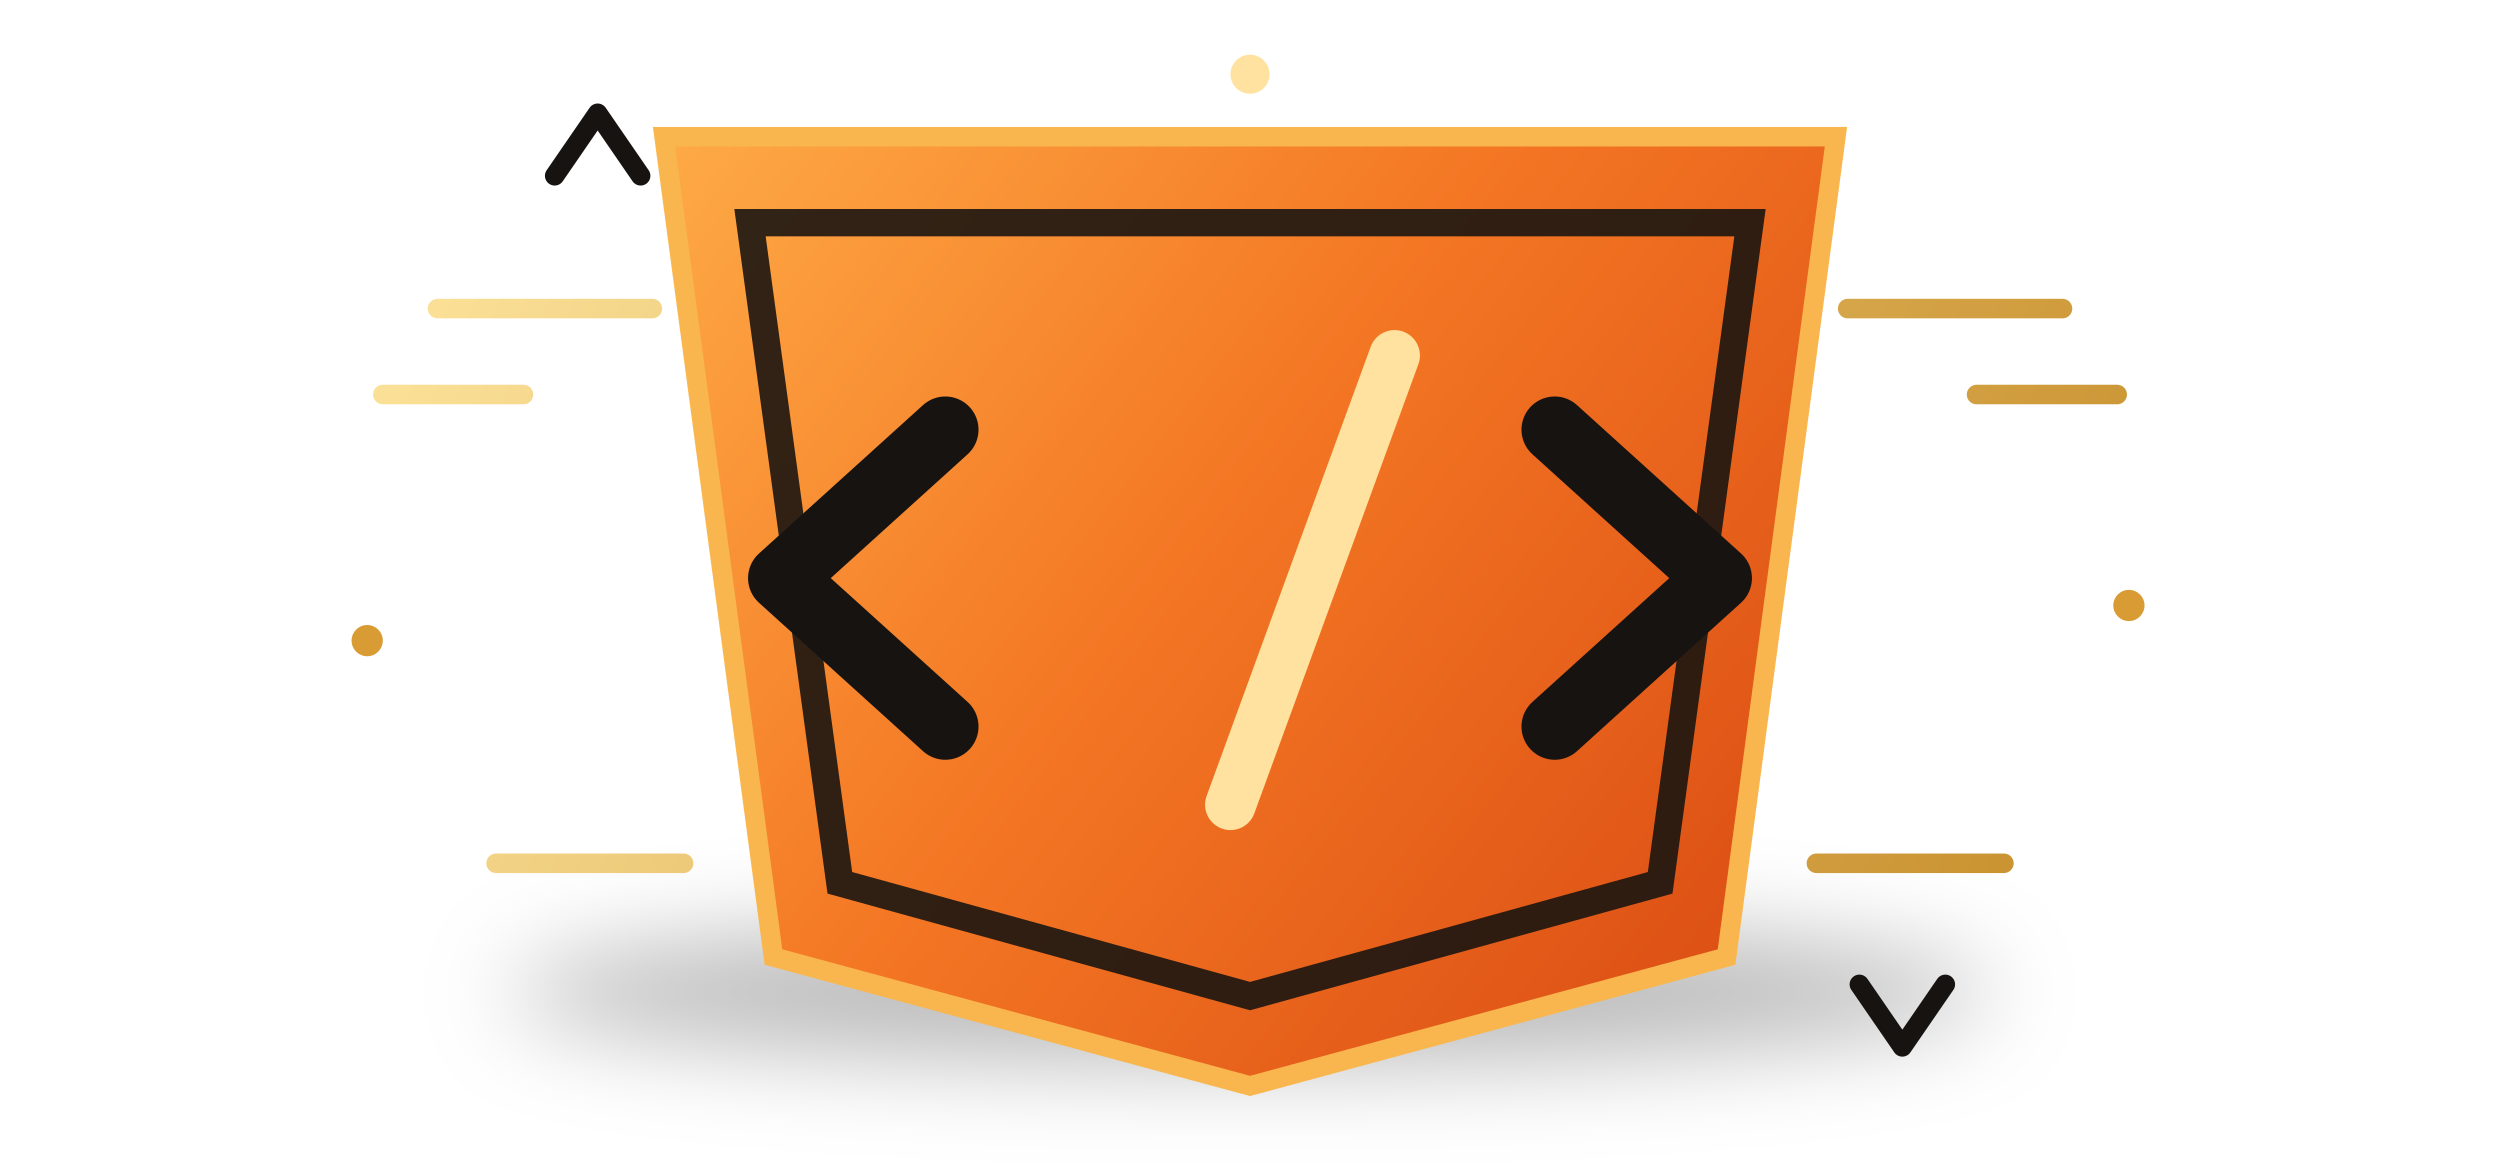
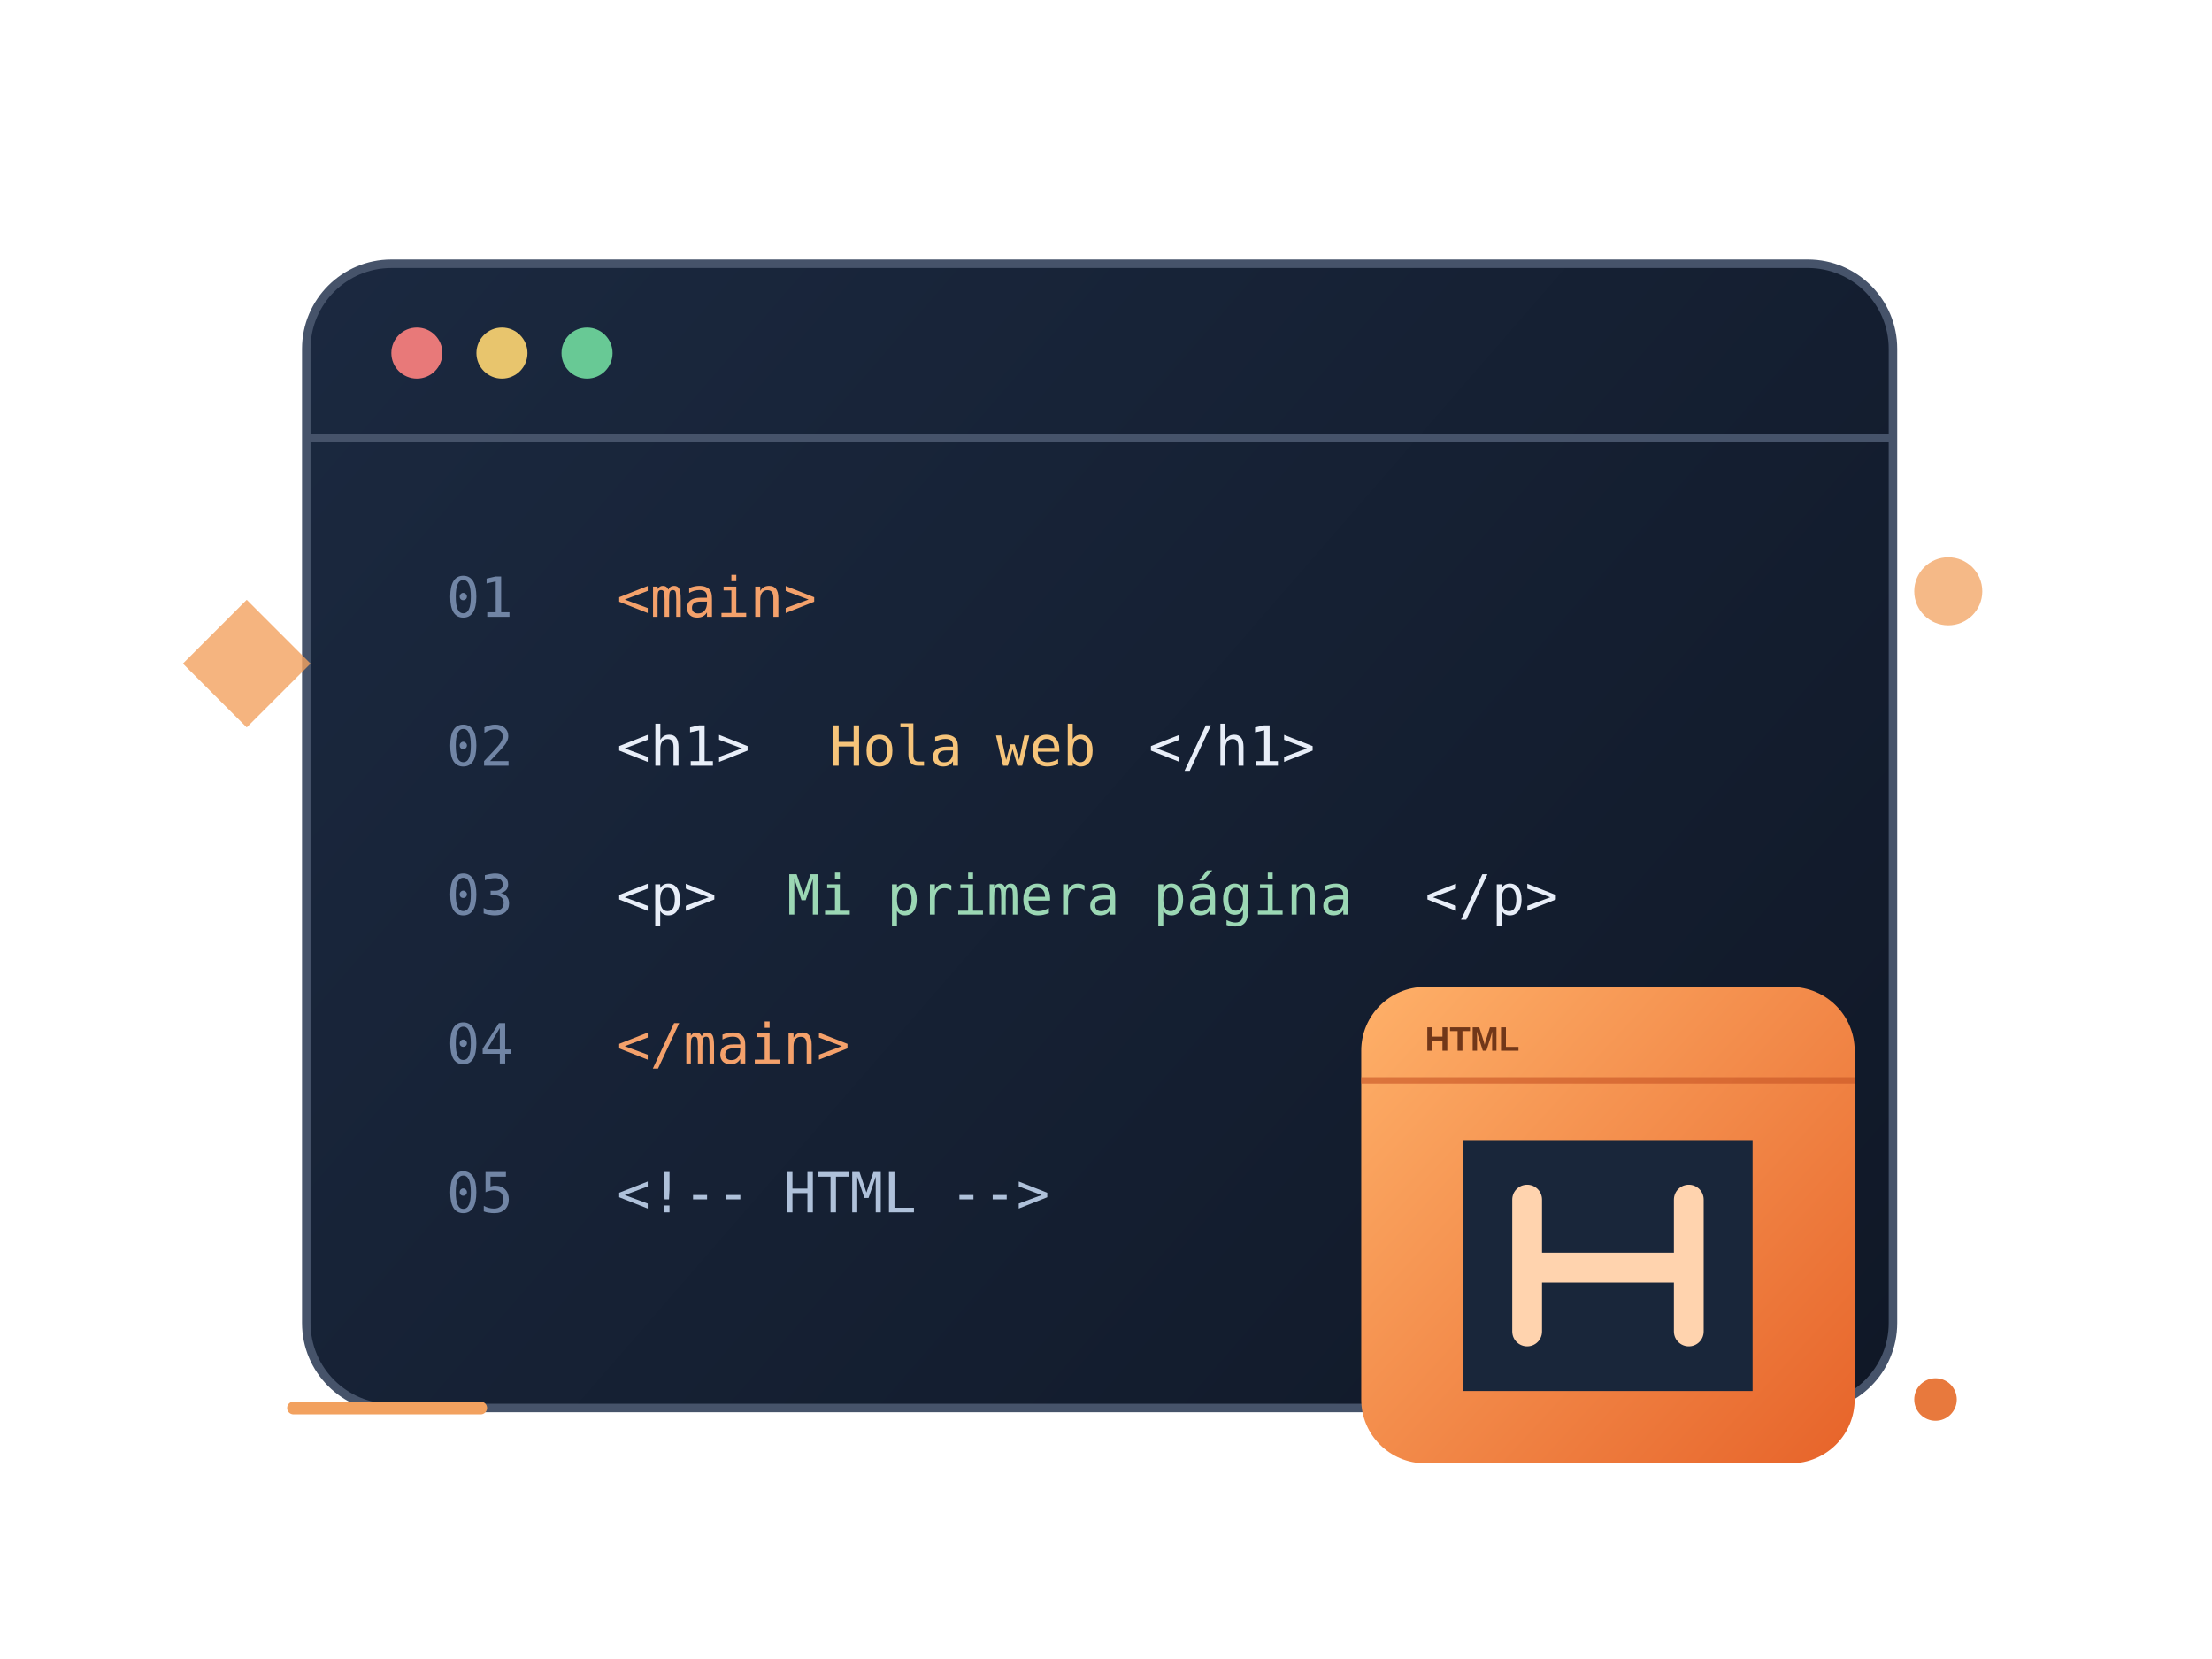
- <svg xmlns="http://www.w3.org/2000/svg" viewBox="0 0 640 300" fill="none">
+ <svg xmlns="http://www.w3.org/2000/svg" viewBox="0 0 520 390" fill="none" role="img" aria-labelledby="title desc">
  <defs>
-     <linearGradient id="orange" x1="150" y1="30" x2="460" y2="270" gradientUnits="userSpaceOnUse">
-       <stop stop-color="#FFB04A" />
-       <stop offset=".48" stop-color="#F47724" />
-       <stop offset="1" stop-color="#D94A12" />
+     <linearGradient id="orange" x1="310" y1="235" x2="430" y2="345" gradientUnits="userSpaceOnUse">
+       <stop stop-color="#FFB36B" />
+       <stop offset="1" stop-color="#E7652B" />
    </linearGradient>
-     <linearGradient id="gold" x1="80" y1="40" x2="550" y2="260" gradientUnits="userSpaceOnUse">
-       <stop stop-color="#FFE7A0" />
-       <stop offset="1" stop-color="#C58B27" />
+     <linearGradient id="panel" x1="85" y1="40" x2="430" y2="340" gradientUnits="userSpaceOnUse">
+       <stop stop-color="#1B2940" />
+       <stop offset="1" stop-color="#101827" />
    </linearGradient>
-     <filter id="shadow" x="90" y="8" width="460" height="290" color-interpolation-filters="sRGB" filterUnits="userSpaceOnUse">
-       <feGaussianBlur stdDeviation="12" />
+     <filter id="shadow" x="20" y="10" width="480" height="370" color-interpolation-filters="sRGB">
+       <feGaussianBlur stdDeviation="15" />
    </filter>
  </defs>
-   <ellipse cx="320" cy="254" rx="190" ry="18" fill="#000" opacity=".28" filter="url(#shadow)" />
-   <path d="M170 35 470 35 442 245 320 278 198 245 170 35Z" fill="url(#orange)" stroke="#F9B64E" stroke-width="5" />
-   <path d="M192 57h256l-23 169-105 29-105-29-23-169Z" stroke="#1B1511" stroke-width="7" opacity=".9" />
-   <path d="m242 110-42 38 42 38M398 110l42 38-42 38" stroke="#171311" stroke-width="17" stroke-linecap="round" stroke-linejoin="round" />
-   <path d="m357 91-42 115" stroke="#FFE2A0" stroke-width="13" stroke-linecap="round" />
-   <path d="M112 79h55M473 79h55M98 101h36M506 101h36M127 221h48M465 221h48" stroke="url(#gold)" stroke-width="5" stroke-linecap="round" />
-   <path d="m142 45 11-16 11 16M476 252l11 16 11-16" stroke="#171311" stroke-width="5" stroke-linecap="round" stroke-linejoin="round" />
-   <circle cx="320" cy="19" r="5" fill="#FFE2A0" />
-   <circle cx="545" cy="155" r="4" fill="#D99C35" />
-   <circle cx="94" cy="164" r="4" fill="#D99C35" />
+   <circle cx="260" cy="190" r="150" fill="#F28A4B" opacity=".10" filter="url(#shadow)" />
+   <path d="M92 62h333a20 20 0 0 1 20 20v229a20 20 0 0 1-20 20H92a20 20 0 0 1-20-20V82a20 20 0 0 1 20-20Z" fill="url(#panel)" stroke="#46536A" stroke-width="2" />
+   <path d="M72 103h373" stroke="#46536A" stroke-width="2" />
+   <circle cx="98" cy="83" r="6" fill="#E87979" />
+   <circle cx="118" cy="83" r="6" fill="#E8C56D" />
+   <circle cx="138" cy="83" r="6" fill="#68C995" />
+   <g font-family="monospace" font-size="13">
+     <g fill="#7185A5">
+       <text x="105" y="145">01</text>
+       <text x="105" y="180">02</text>
+       <text x="105" y="215">03</text>
+       <text x="105" y="250">04</text>
+       <text x="105" y="285">05</text>
+     </g>
+     <text x="145" y="145" fill="#F4A16B">&lt;main&gt;</text>
+     <text x="145" y="180" fill="#E8EEF8">&lt;h1&gt;</text>
+     <text x="195" y="180" fill="#F6C47A">Hola web</text>
+     <text x="270" y="180" fill="#E8EEF8">&lt;/h1&gt;</text>
+     <text x="145" y="215" fill="#E8EEF8">&lt;p&gt;</text>
+     <text x="185" y="215" fill="#9BD7B4">Mi primera página</text>
+     <text x="335" y="215" fill="#E8EEF8">&lt;/p&gt;</text>
+     <text x="145" y="250" fill="#F4A16B">&lt;/main&gt;</text>
+     <text x="145" y="285" fill="#AFC1DA">&lt;!-- HTML --&gt;</text>
+   </g>
+   <rect x="320" y="232" width="116" height="112" rx="15" fill="url(#orange)" />
+   <path d="M320 254h116" stroke="#C95727" stroke-width="1.5" opacity=".65" />
+   <text x="335" y="247" font-family="Arial,sans-serif" font-size="8" font-weight="700" fill="#713719">HTML</text>
+   <path d="M344 268h68v59h-68z" rx="7" fill="#19263A" />
+   <path d="M359 282v31m38-31v31m-38-15h38" stroke="#FFD3AE" stroke-width="7" stroke-linecap="round" />
+   <path d="m43 156 15-15 15 15-15 15-15-15Z" fill="#F2A15F" opacity=".8" />
+   <circle cx="458" cy="139" r="8" fill="#F2A15F" opacity=".75" />
+   <circle cx="455" cy="329" r="5" fill="#E8793D" />
+   <path d="M69 331h44" stroke="#F2A15F" stroke-width="3" stroke-linecap="round" />
</svg>
